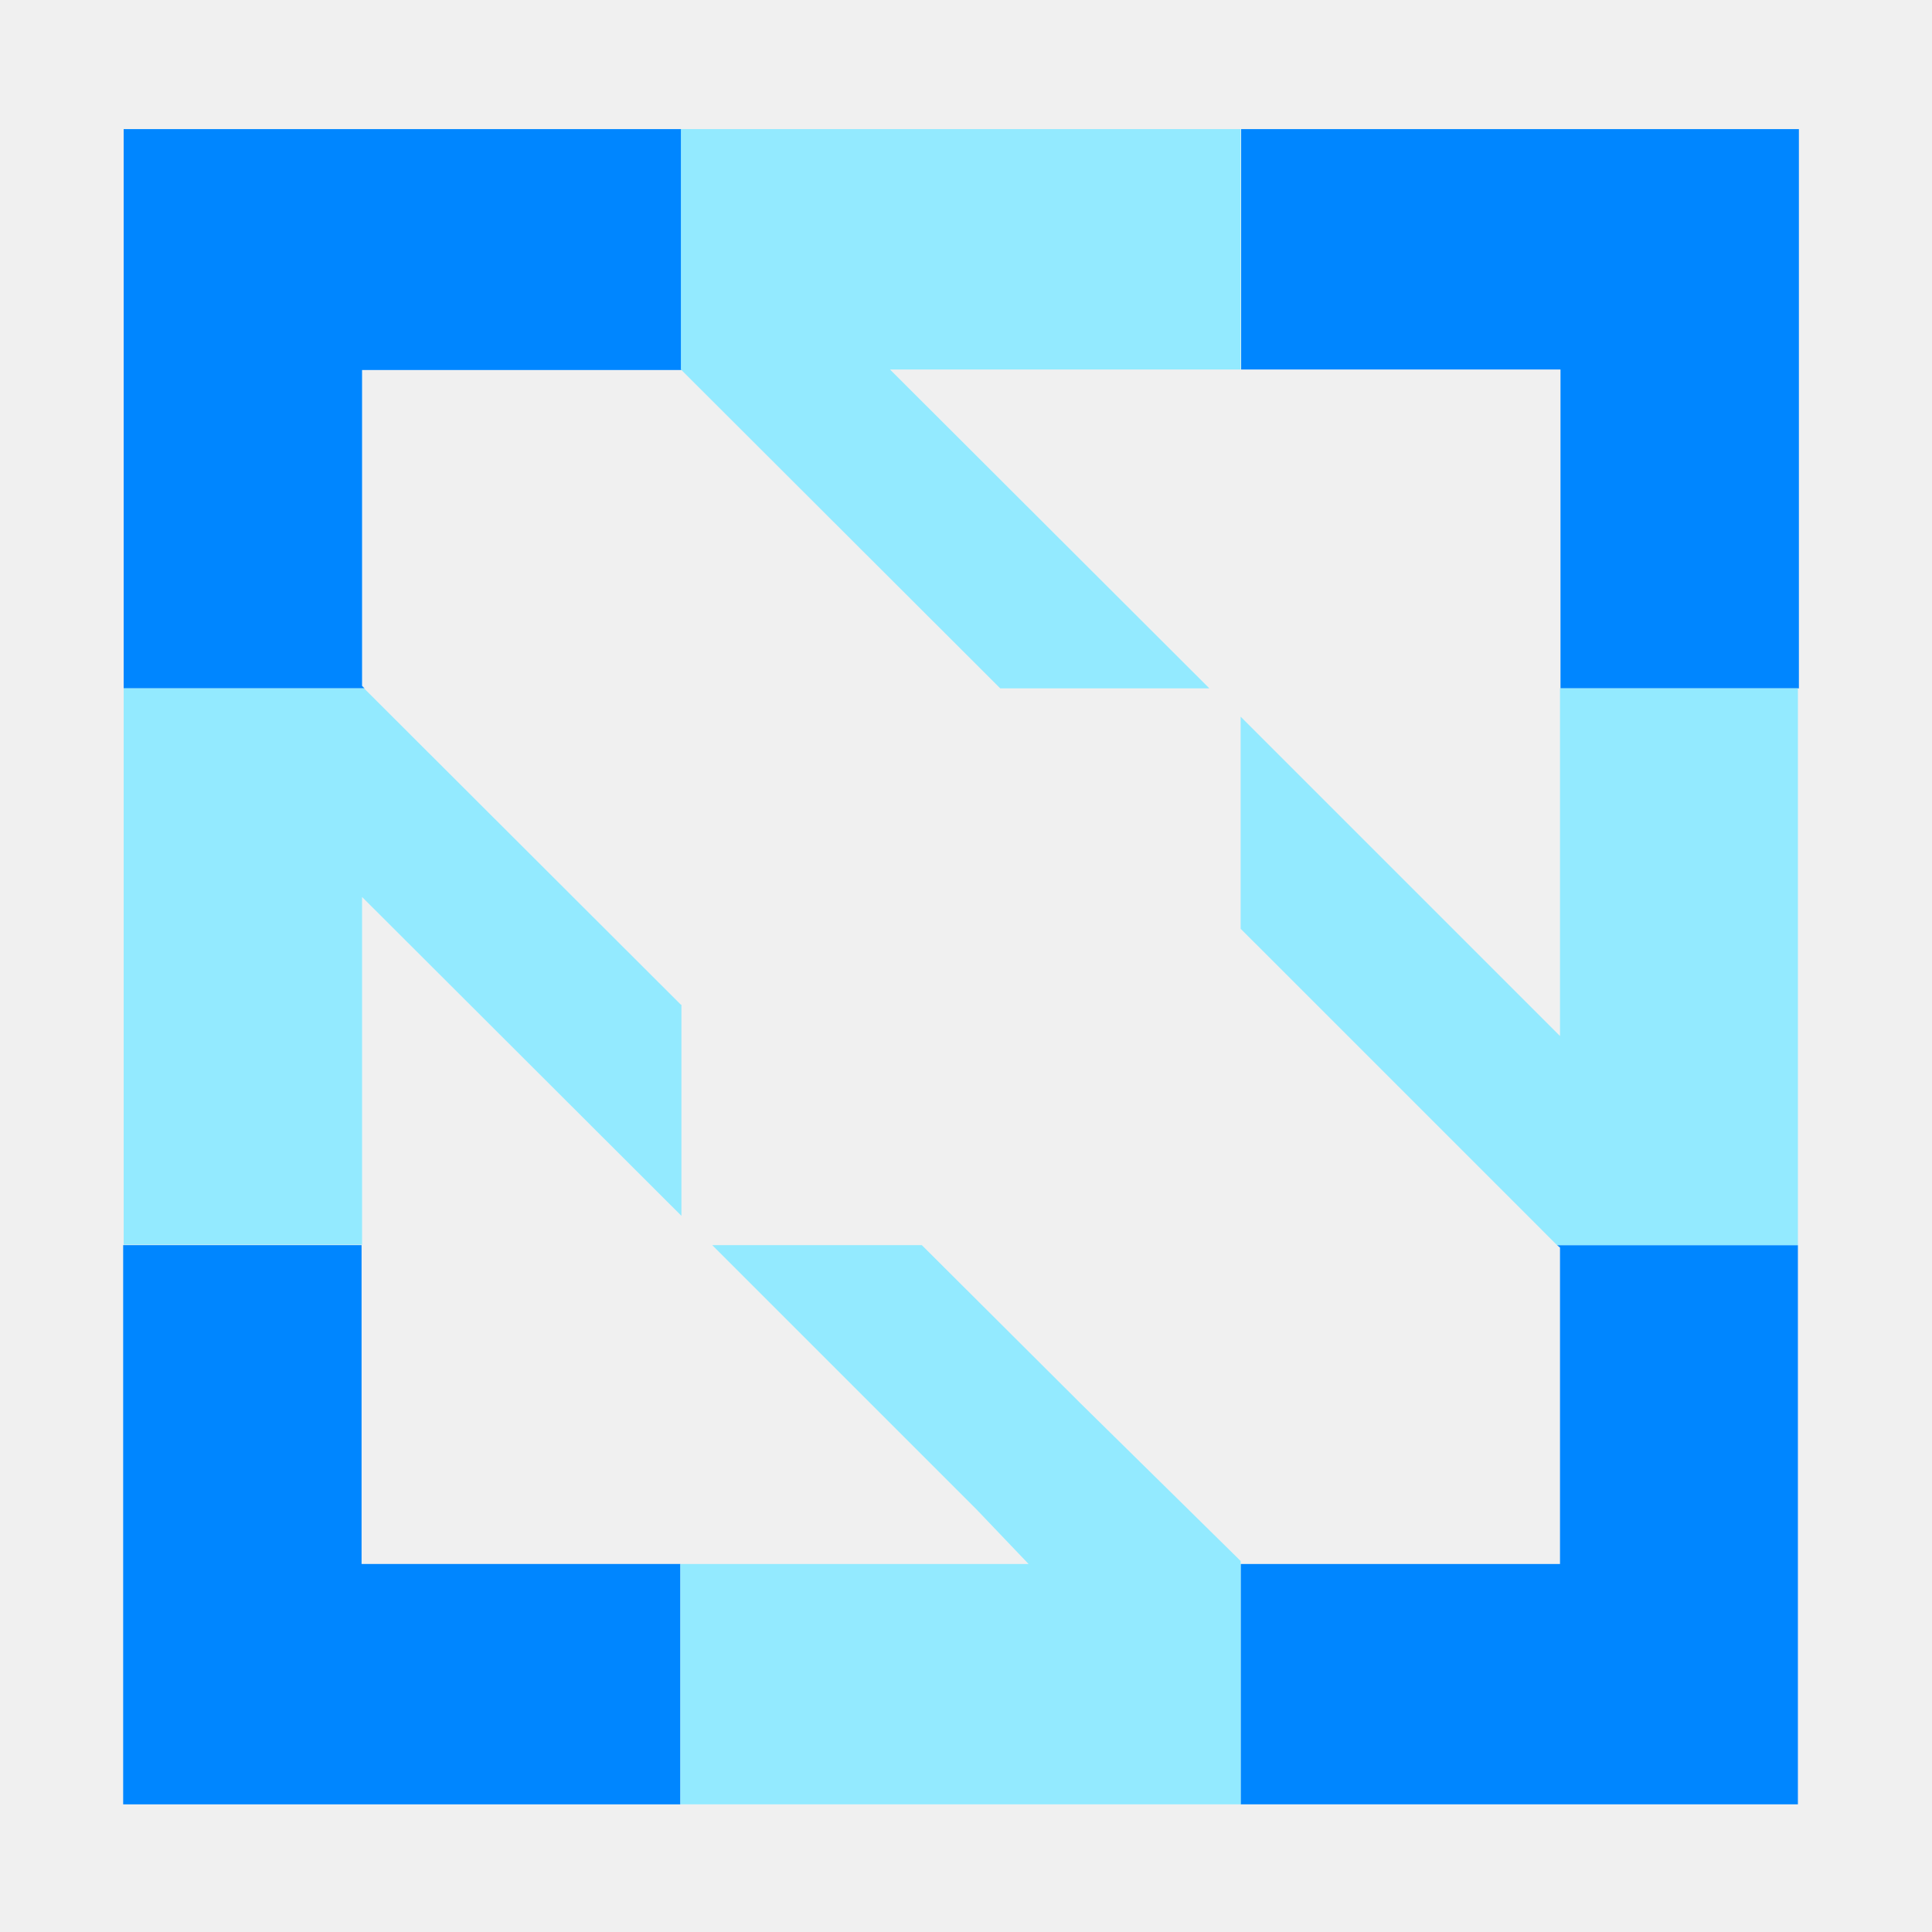
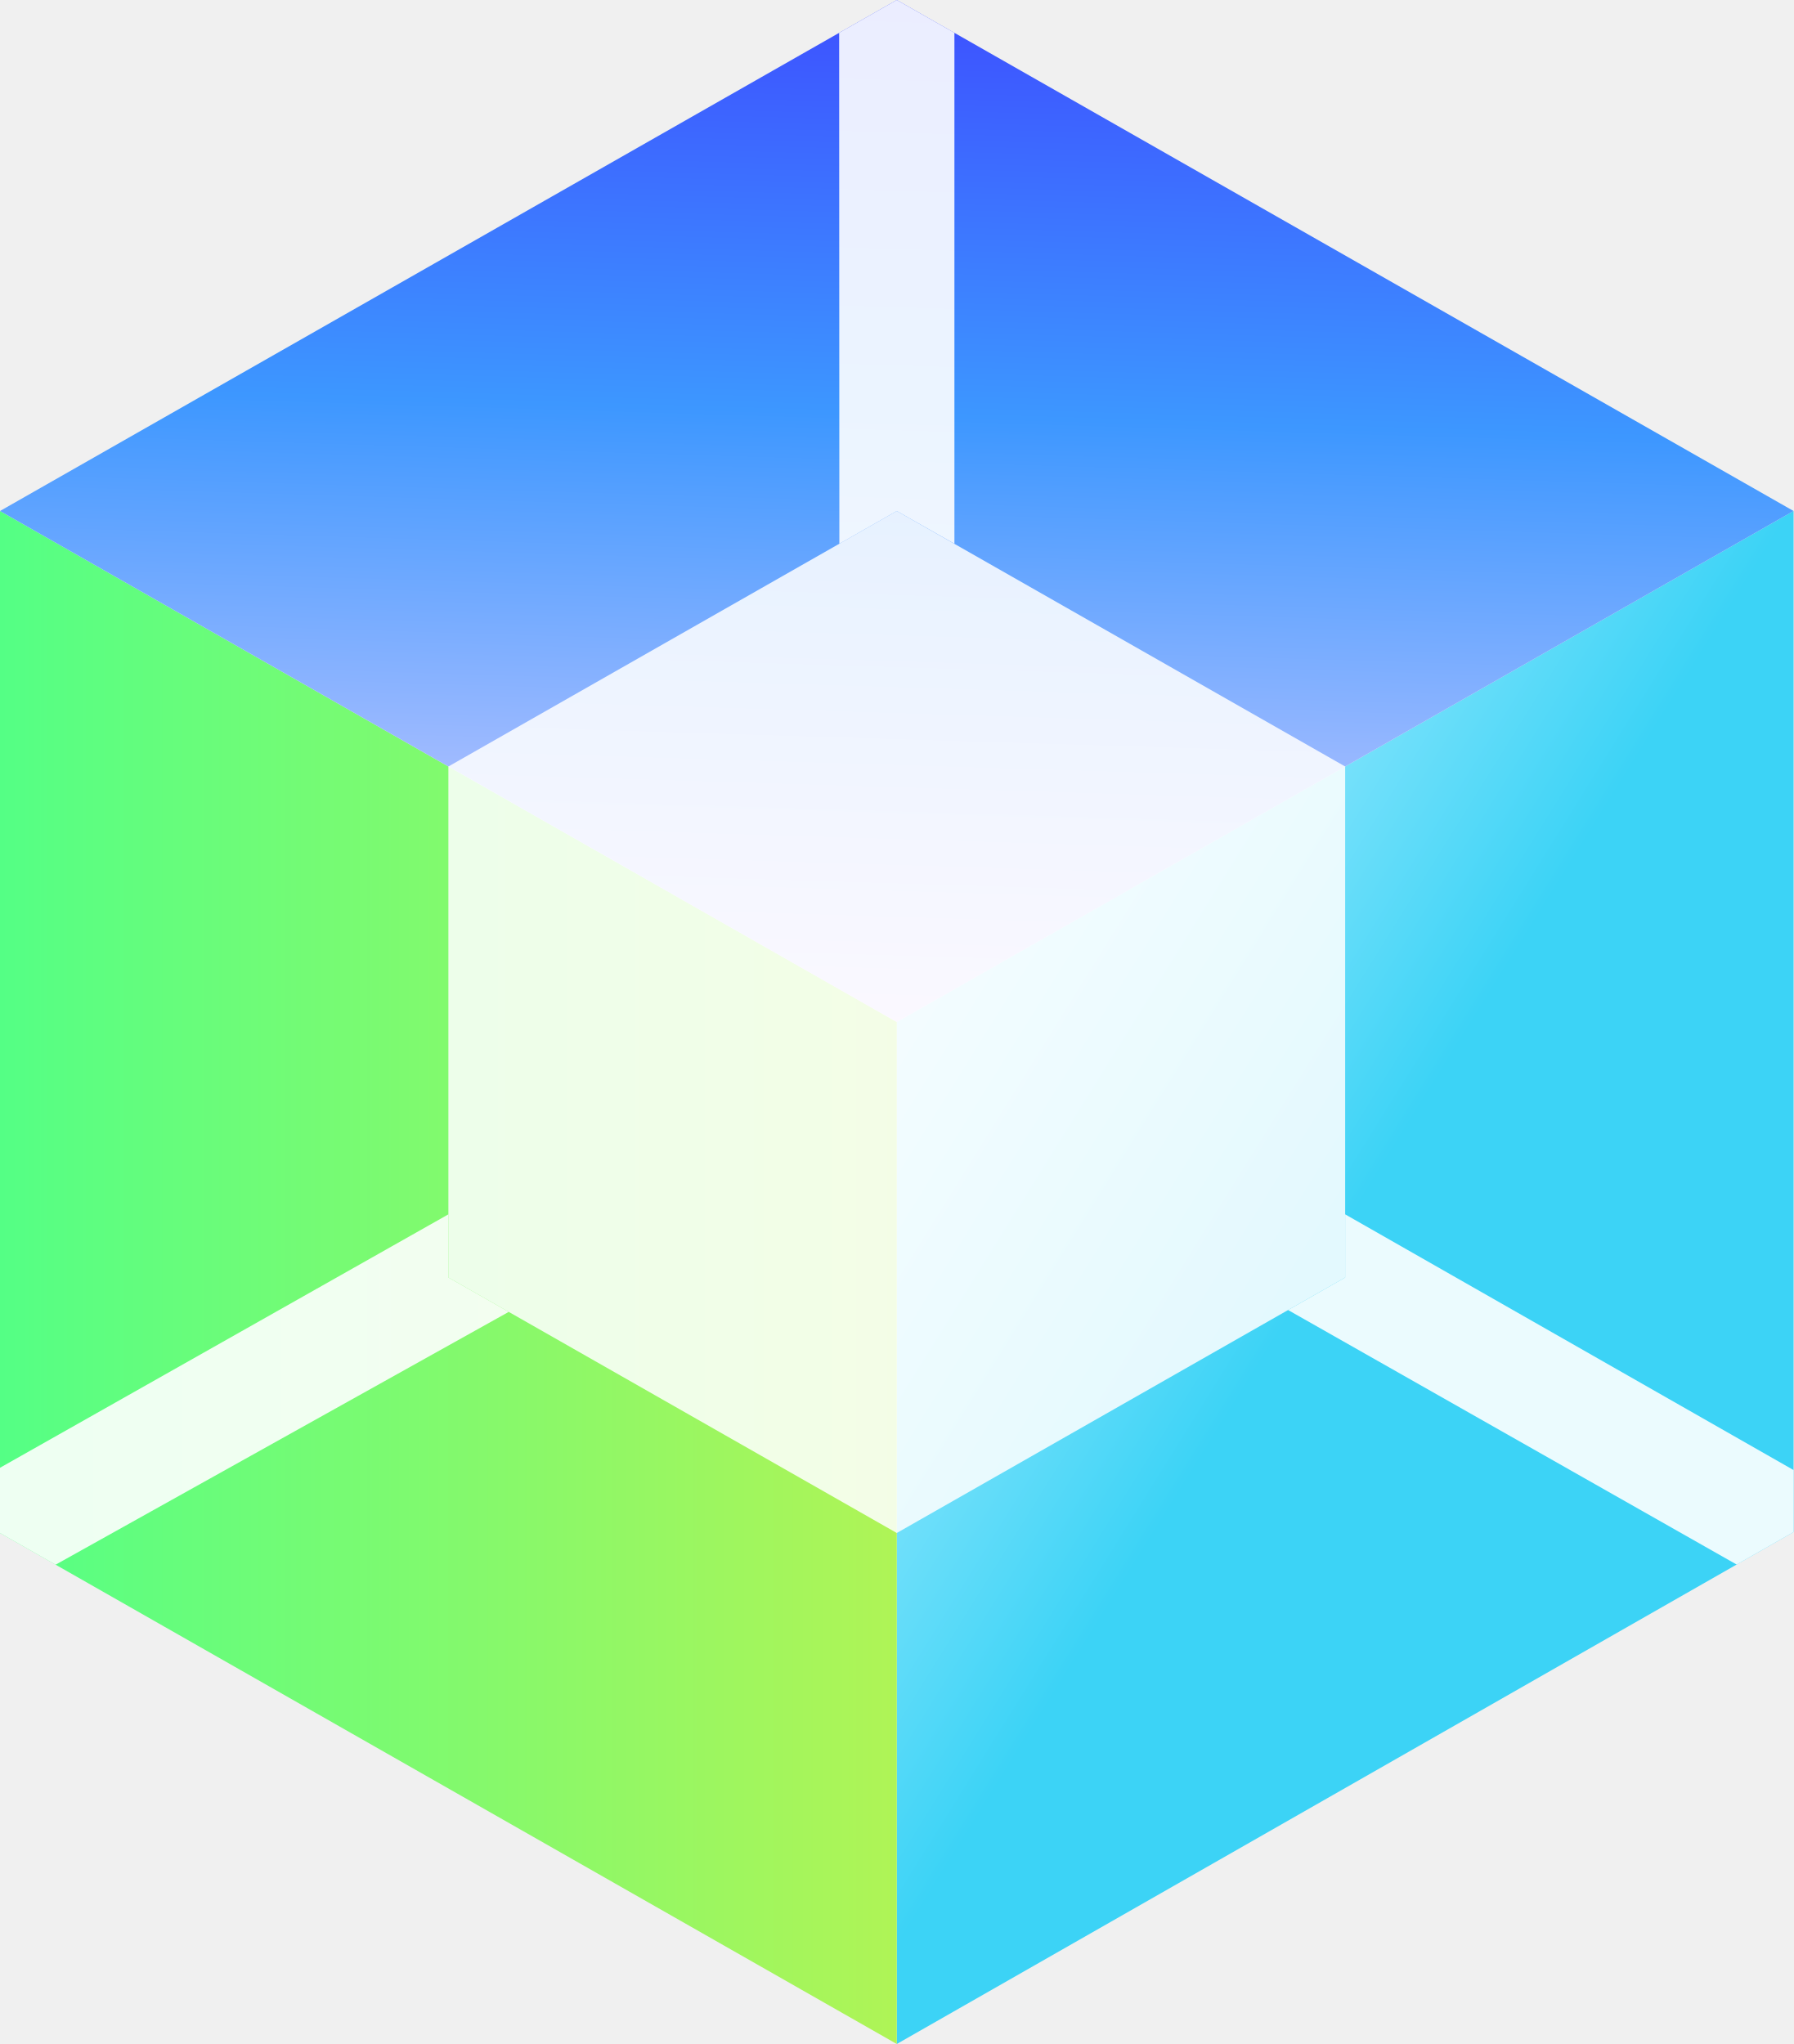
- <svg xmlns="http://www.w3.org/2000/svg" version="1.1" id="a" x="0px" y="0px" viewBox="0 0 389 389" style="enable-background:new 0 0 389 389;" xml:space="preserve">
-   <style type="text/css">
- 	.st0{fill:#0086FF;}
- 	.st1{fill:#93EAFF;}
- </style>
-   <g>
-     <path class="st0" d="M72.8,250.7h-48v112.6h112.2v-48.4H72.8V250.7z" />
-     <path class="st0" d="M314.1,251.2v63.7h-64.3v48.4h112.2V250.7h-48.5L314.1,251.2z" />
-     <path class="st0" d="M24.9,138.6h48.5l-0.5-0.5V74.5h64.3V26H24.9V138.6z" />
-     <path class="st0" d="M249.9,26v48.4h64.3v64.2h48V26C362.1,26,249.9,26,249.9,26z" />
-     <path class="st1" d="M243.5,138.6l-64.3-64.2h70.6V26H137.1v48.4l64.3,64.2H243.5z" />
-     <path class="st1" d="M185.6,250.7h-42.2l53.2,53.2l10.5,11h-70.1v48.4h112.8v-49l-32.1-31.6L185.6,250.7z" />
-     <path class="st1" d="M314.1,138.6v70l-11.1-11.1l-53.2-53.2V187l31.6,31.6l32.1,32.1h48.5V138.6H314.1L314.1,138.6z" />
-     <path class="st1" d="M137.1,202.3l-63.8-63.7H24.9v112h48v-70l64.3,64.2V202.3z" />
+ <svg xmlns="http://www.w3.org/2000/svg" xmlns:xlink="http://www.w3.org/1999/xlink" x="158.6pt" y="152.313pt" width="265.186pt" height="302.244pt" viewBox="158.6 152.313 265.186 302.244">
+   <g id="1">
+     <g id="2">
+       <linearGradient x1="419.787" y1="379.981" x2="295.191" y2="302.451" gradientUnits="userSpaceOnUse" id="5">
+         <stop offset="0.527" style="stop-color:#3cd3f6;stop-opacity:1;" />
+         <stop offset="1" style="stop-color:#aaedff;stop-opacity:1;" />
+       </linearGradient>
+       <defs>
+         <g id="3">
+           <defs>
+             <path id="4" d="M423.785,227.874 C423.785,227.874,291.192,303.435,291.192,303.435 C291.192,303.435,291.192,454.557,291.192,454.557 C291.192,454.557,423.785,378.854,423.785,378.854 C423.785,378.854,423.785,227.874,423.785,227.874" />
+           </defs>
+           <use xlink:href="#4" style="fill:url(#5);fill-opacity:1;fill-rule:evenodd;opacity:1;stroke:none;" />
+         </g>
+       </defs>
+       <use xlink:href="#3" />
+       <linearGradient x1="158.6" y1="341.216" x2="291.192" y2="341.216" gradientUnits="userSpaceOnUse" id="8">
+         <stop style="stop-color:#54ff85;stop-opacity:1;" />
+         <stop offset="1" style="stop-color:#aff456;stop-opacity:1;" />
+       </linearGradient>
+       <defs>
+         <g id="6">
+           <defs>
+             <path id="7" d="M291.192,303.435 C291.192,303.435,158.6,227.874,158.6,227.874 C158.6,227.874,158.6,378.996,158.6,378.996 C158.6,378.996,291.192,454.557,291.192,454.557 C291.192,454.557,291.192,303.435,291.192,303.435" />
+           </defs>
+           <use xlink:href="#7" style="fill:url(#8);fill-opacity:1;fill-rule:evenodd;opacity:1;stroke:none;" />
+         </g>
+       </defs>
+       <use xlink:href="#6" />
+       <linearGradient x1="293.506" y1="152.325" x2="288.878" y2="303.424" gradientUnits="userSpaceOnUse" id="11">
+         <stop offset="0.002" style="stop-color:#3d50ff;stop-opacity:1;" />
+         <stop offset="0.406" style="stop-color:#3d97ff;stop-opacity:1;" />
+         <stop offset="1" style="stop-color:#e1d2ff;stop-opacity:1;" />
+       </linearGradient>
+       <defs>
+         <g id="9">
+           <defs>
+             <path id="10" d="M291.192,303.435 C291.192,303.435,158.6,227.874,158.6,227.874 C158.6,227.874,291.192,152.313,291.192,152.313 C291.192,152.313,423.785,227.874,423.785,227.874 C423.785,227.874,291.192,303.435,291.192,303.435" />
+           </defs>
+           <use xlink:href="#10" style="fill:url(#11);fill-opacity:1;fill-rule:evenodd;opacity:1;stroke:none;" />
+         </g>
+       </defs>
+       <use xlink:href="#9" />
+     </g>
+     <g id="12">
+       <defs>
+         <g id="13">
+           <defs>
+             <path id="14" d="M291.192,227.874 C291.192,227.874,357.489,265.655,357.489,265.655 C357.489,265.655,357.489,341.216,357.489,341.216 C357.489,341.216,291.192,378.996,291.192,378.996 C291.192,378.996,224.896,341.216,224.896,341.216 C224.896,341.216,224.896,265.655,224.896,265.655 C224.896,265.655,291.192,227.874,291.192,227.874 z" />
+           </defs>
+           <use xlink:href="#14" style="fill:#ffffff;fill-opacity:0.854;fill-rule:nonzero;opacity:1;stroke:none;" />
+         </g>
+       </defs>
+       <use xlink:href="#13" />
+       <defs>
+         <g id="15">
+           <defs>
+             <path id="16" d="M224.896,341.216 C224.896,341.216,224.896,331.877,224.896,331.877 C224.896,331.877,158.6,369.349,158.6,369.349 C158.6,369.349,158.6,378.996,158.6,378.996 C158.6,378.996,166.82,383.681,166.82,383.681 C166.82,383.681,233.817,346.3,233.817,346.3 C233.817,346.3,224.896,341.216,224.896,341.216 z" />
+           </defs>
+           <use xlink:href="#16" style="fill:#ffffff;fill-opacity:0.895;fill-rule:evenodd;opacity:1;stroke:none;" />
+         </g>
+       </defs>
+       <use xlink:href="#15" />
+       <defs>
+         <g id="17">
+           <defs>
+             <path id="18" d="M291.192,227.874 C291.192,227.874,299.714,232.713,299.714,232.713 C299.714,232.713,299.714,157.169,299.714,157.169 C299.714,157.169,291.192,152.313,291.192,152.313 C291.192,152.313,282.672,157.169,282.672,157.169 C282.672,157.169,282.702,232.713,282.702,232.713 C282.702,232.713,291.192,227.874,291.192,227.874 z" />
+           </defs>
+           <use xlink:href="#18" style="fill:#ffffff;fill-opacity:0.895;fill-rule:evenodd;opacity:1;stroke:none;" />
+         </g>
+       </defs>
+       <use xlink:href="#17" />
+       <defs>
+         <g id="19">
+           <defs>
+             <path id="20" d="M357.489,341.216 C357.489,341.216,357.489,331.877,357.489,331.877 C357.489,331.877,423.785,369.689,423.785,369.689 C423.785,369.689,423.785,378.854,423.785,378.854 C423.785,378.854,415.368,383.66,415.368,383.66 C415.368,383.66,349.048,346.026,349.048,346.026 C349.048,346.026,357.489,341.216,357.489,341.216 z" />
+           </defs>
+           <use xlink:href="#20" style="fill:#ffffff;fill-opacity:0.895;fill-rule:evenodd;opacity:1;stroke:none;" />
+         </g>
+       </defs>
+       <use xlink:href="#19" />
+     </g>
  </g>
</svg>
